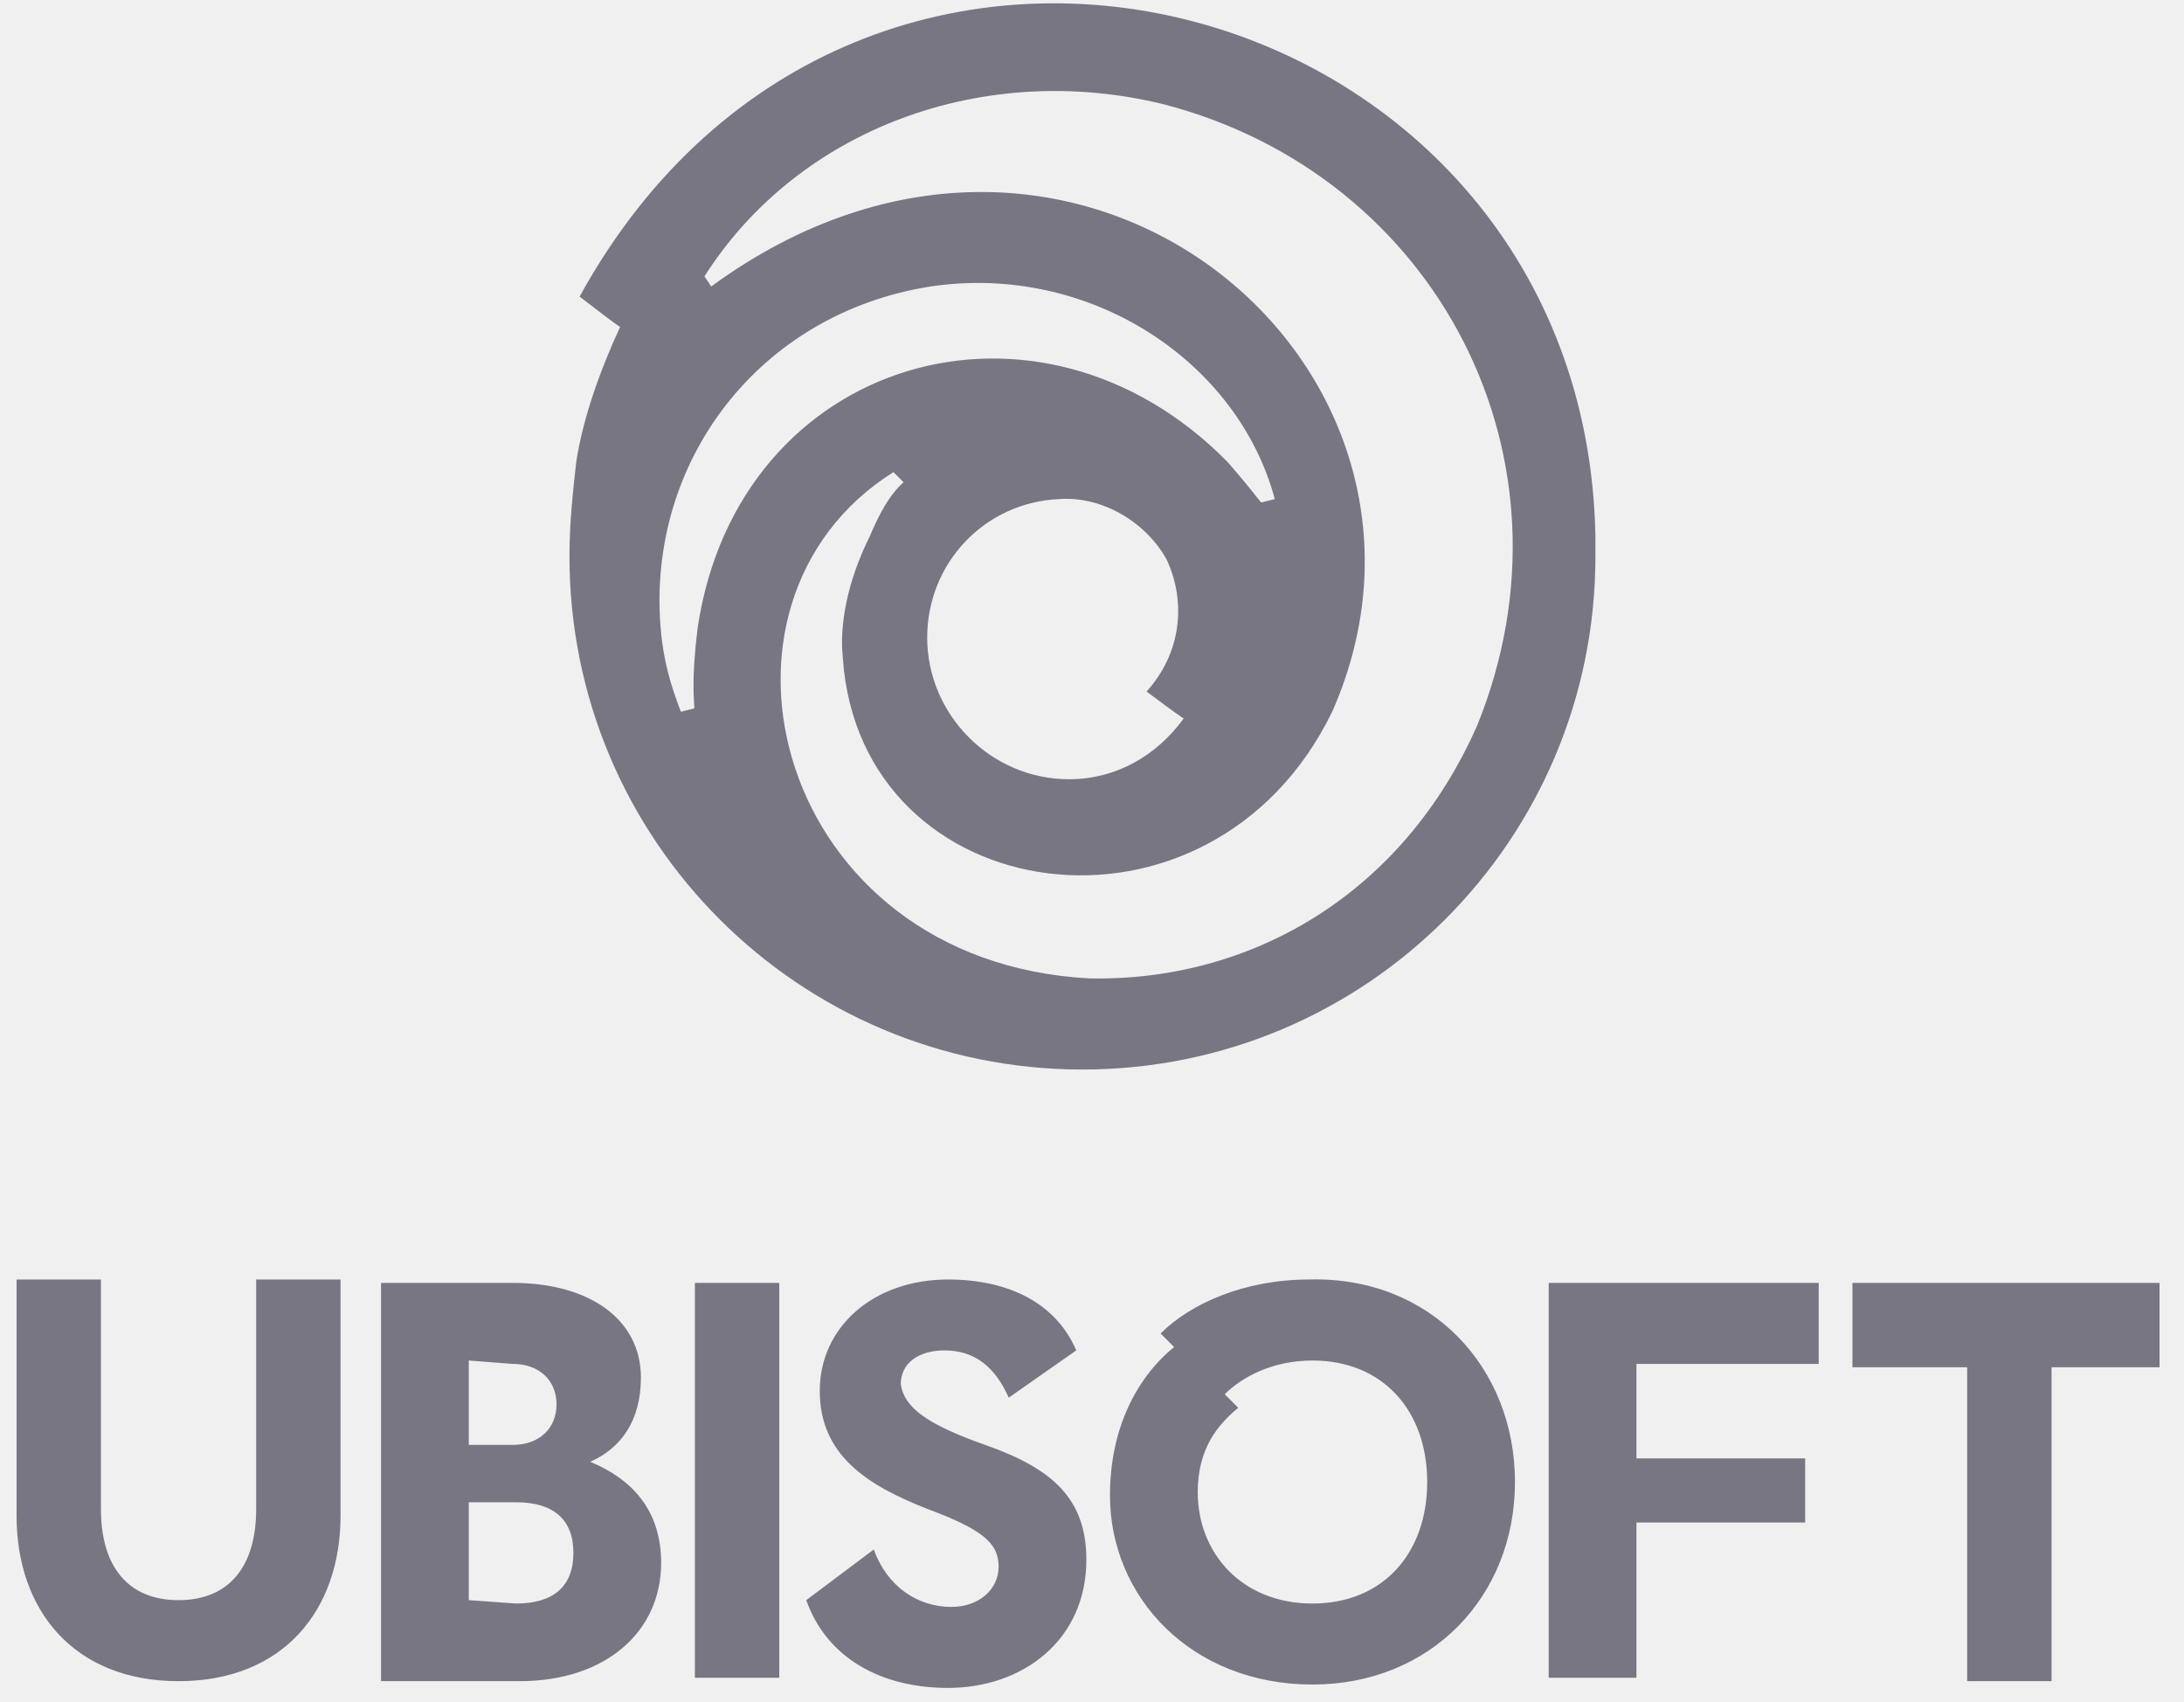
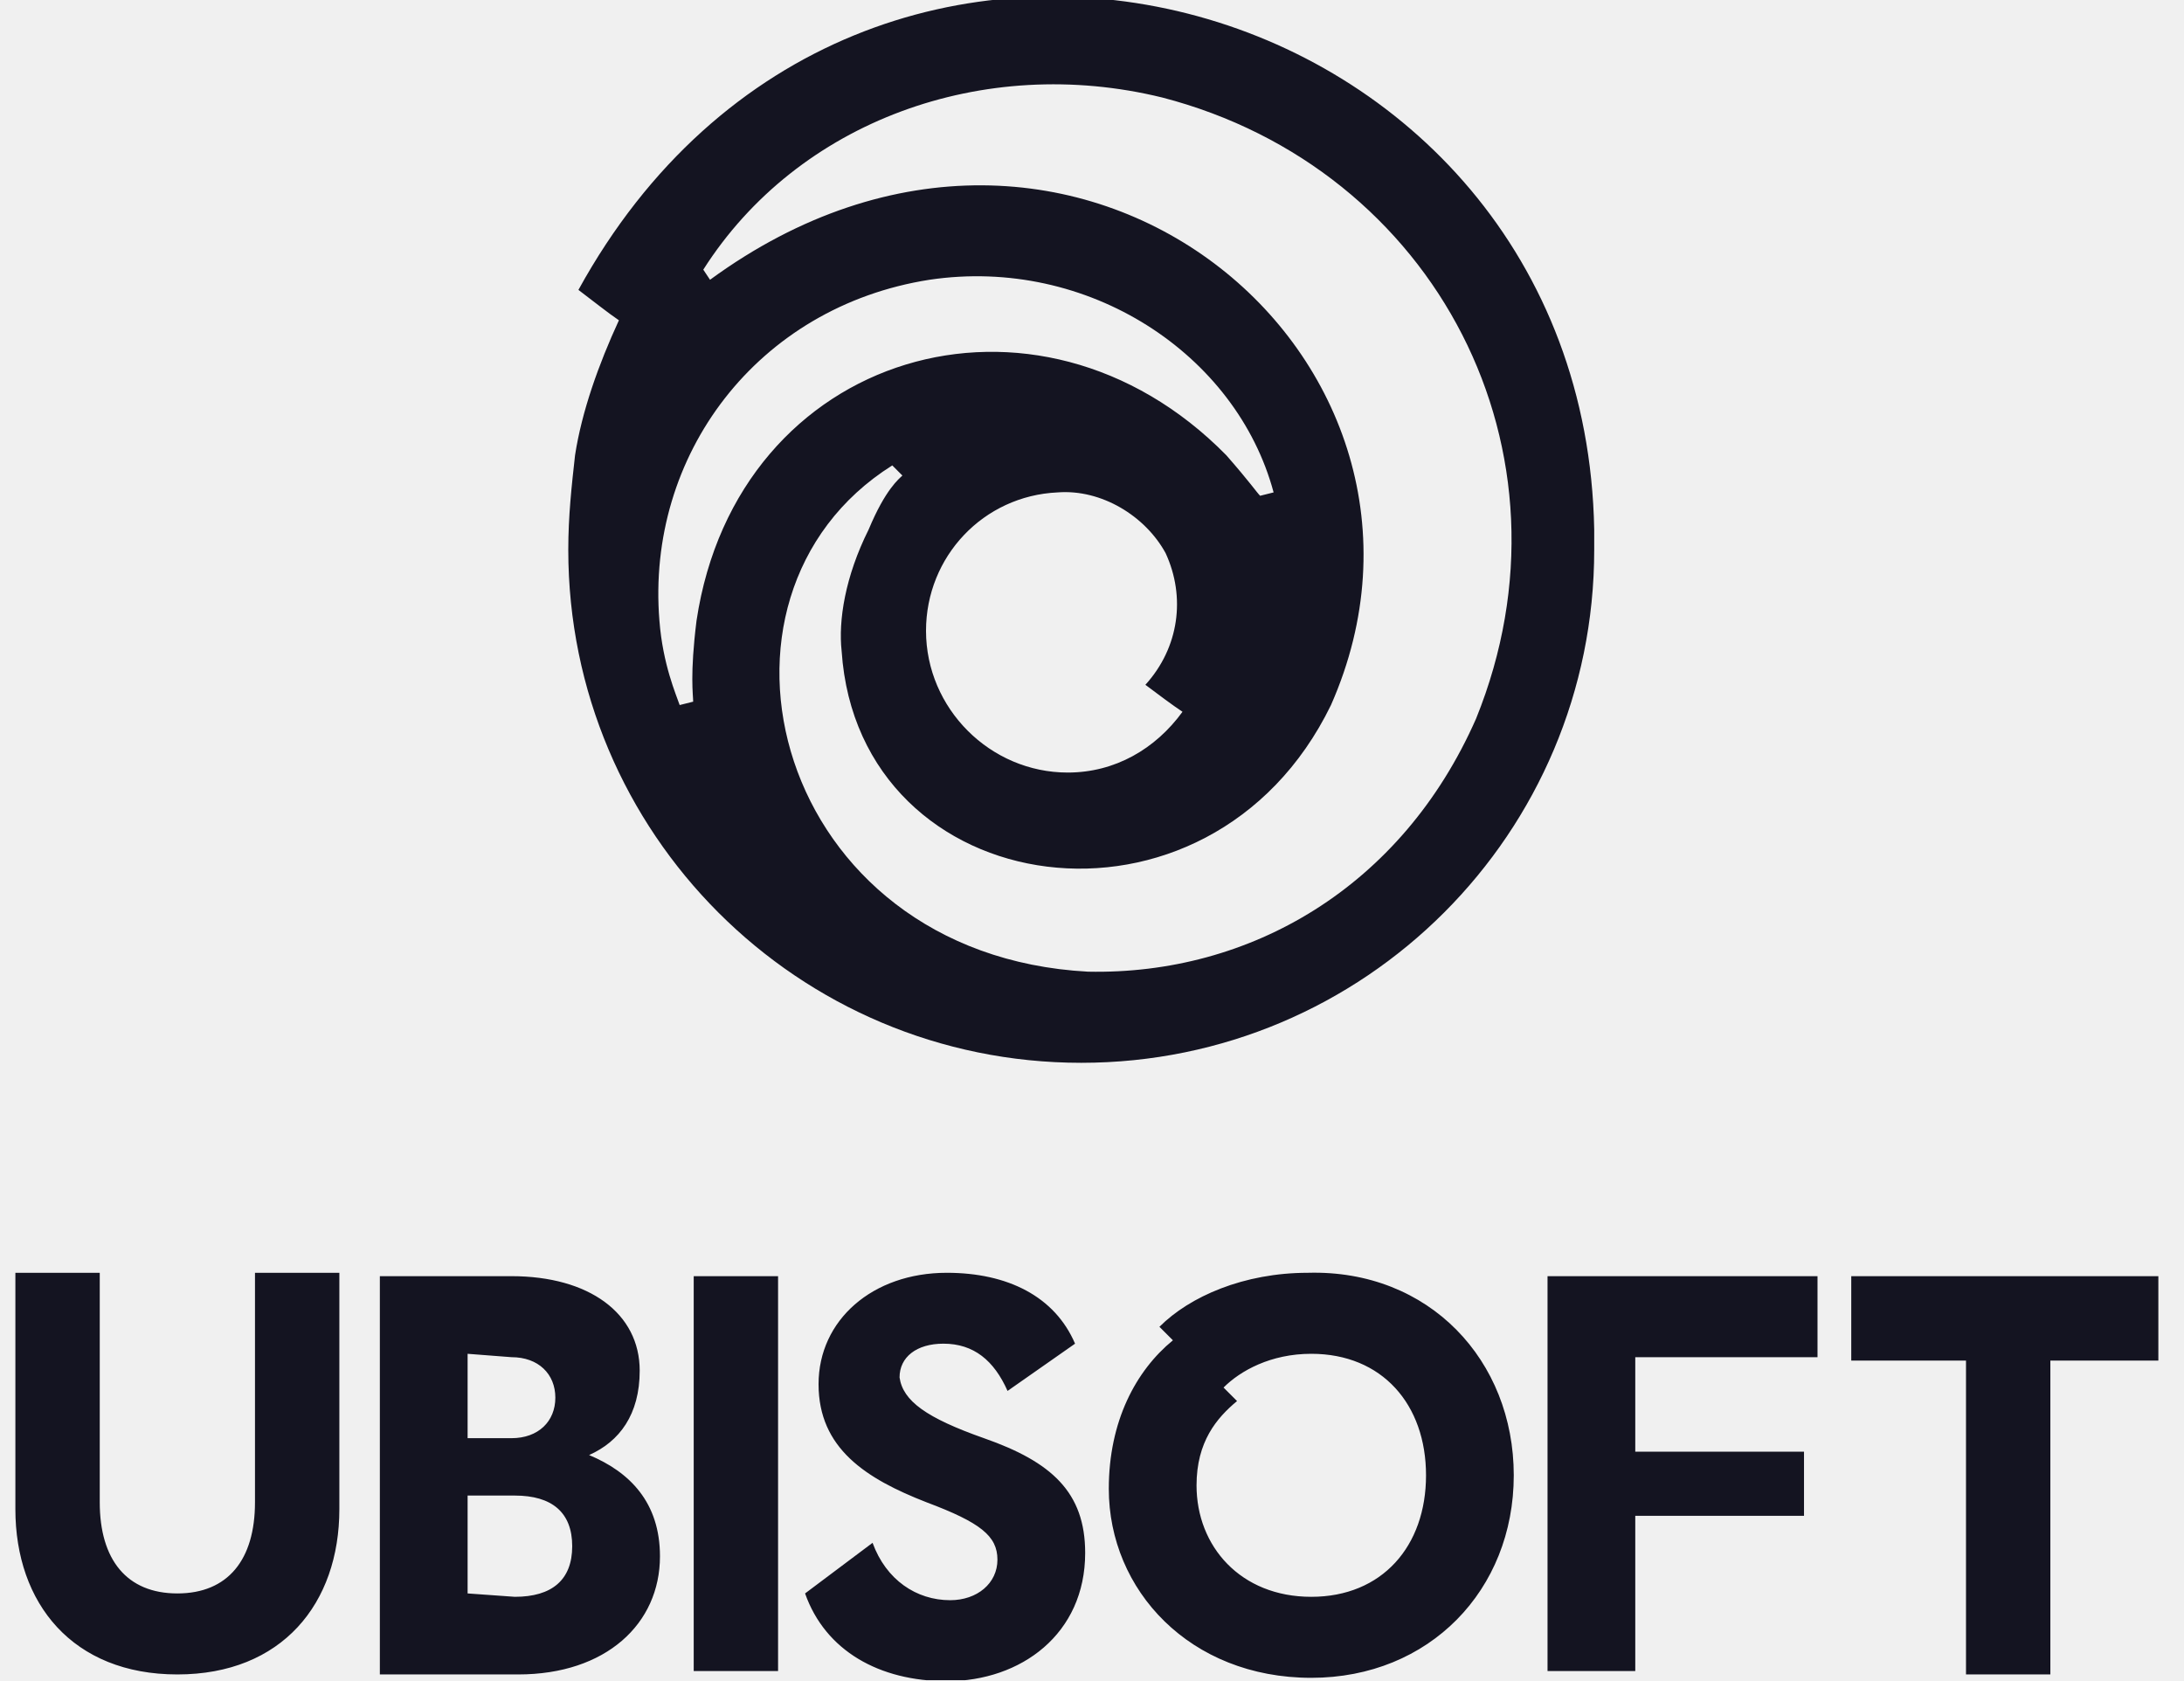
- <svg xmlns="http://www.w3.org/2000/svg" width="104" height="81" viewBox="0 0 104 81" fill="none">
-   <path d="M75.972 25.532C75.489 -0.502 40.938 -10.144 27.6 14.122C28.243 14.604 29.046 15.247 29.528 15.568C28.564 17.657 27.761 19.907 27.439 21.996C27.279 23.442 27.118 24.889 27.118 26.496C27.118 39.995 38.046 50.923 51.545 50.923C65.044 50.923 75.972 39.995 75.972 26.496C75.972 26.174 75.972 25.853 75.972 25.532ZM33.225 29.871C32.903 32.442 33.064 33.406 33.064 33.727L32.421 33.888C32.26 33.406 31.617 31.96 31.457 29.871C30.814 21.996 36.117 14.925 44.313 13.64C51.866 12.515 58.937 17.175 60.705 23.764L60.062 23.925C59.901 23.764 59.58 23.282 58.455 21.996C49.456 12.836 35.153 17.014 33.225 29.871ZM56.366 34.21C55.08 35.977 53.152 37.102 50.902 37.102C47.206 37.102 44.152 34.049 44.152 30.353C44.152 26.817 46.884 23.925 50.42 23.764C52.509 23.603 54.598 24.889 55.562 26.657C56.526 28.746 56.205 31.156 54.598 32.924C55.241 33.406 55.884 33.888 56.366 34.21ZM70.347 34.531C66.811 42.566 59.58 46.744 51.866 46.584C36.921 45.78 32.582 28.746 42.545 22.478L43.027 22.96C42.867 23.121 42.224 23.603 41.42 25.532C40.295 27.782 39.974 29.871 40.135 31.317C40.938 43.37 57.651 45.78 63.437 33.888C70.668 17.497 51.223 0.944 33.867 13.64L33.546 13.158C38.046 6.087 46.884 2.873 55.402 4.962C68.418 8.336 75.489 21.835 70.347 34.531Z" fill="#777682" />
-   <path d="M16.216 60.921V72.17C16.216 76.67 13.484 80.045 8.502 80.045C3.521 80.045 0.789 76.67 0.789 72.17V60.921H4.806V71.849C4.806 74.581 6.092 76.188 8.502 76.188C10.913 76.188 12.199 74.581 12.199 71.849V60.921H16.216ZM31.483 74.42C31.483 77.634 28.912 80.045 24.733 80.045H18.145V61.082H24.412C28.108 61.082 30.519 62.849 30.519 65.581C30.519 67.671 29.555 68.956 28.108 69.599C30.037 70.402 31.483 71.849 31.483 74.42ZM22.323 64.778V68.795H24.412C25.698 68.795 26.501 67.992 26.501 66.867C26.501 65.742 25.698 64.939 24.412 64.939L22.323 64.778ZM24.573 76.348C26.341 76.348 27.305 75.545 27.305 73.938C27.305 72.331 26.341 71.527 24.573 71.527H22.323V76.188L24.573 76.348ZM33.09 61.082H37.108V79.884H33.09V61.082ZM46.91 68.795C50.125 69.92 51.731 71.367 51.731 74.259C51.731 78.116 48.678 80.366 45.143 80.366C41.928 80.366 39.358 78.92 38.393 76.188L41.607 73.777C42.25 75.545 43.696 76.509 45.304 76.509C46.589 76.509 47.553 75.706 47.553 74.581C47.553 73.456 46.75 72.813 44.179 71.849C41.286 70.724 39.036 69.278 39.036 66.224C39.036 63.171 41.607 60.921 45.143 60.921C48.035 60.921 50.285 62.046 51.25 64.296L48.035 66.546C47.393 65.099 46.428 64.296 44.982 64.296C43.696 64.296 42.893 64.939 42.893 65.903C43.053 67.028 44.179 67.831 46.91 68.795ZM72.141 70.563C72.141 76.027 68.123 80.205 62.499 80.205C56.713 80.205 52.856 76.027 52.856 71.206C52.856 67.992 54.142 65.581 55.91 64.135L55.267 63.492C56.713 62.046 59.285 60.921 62.338 60.921C68.123 60.76 72.141 65.099 72.141 70.563ZM67.962 70.563C67.962 67.188 65.873 64.778 62.499 64.778C60.57 64.778 59.124 65.581 58.321 66.385L58.963 67.028C57.999 67.831 57.035 68.956 57.035 71.045C57.035 73.938 59.124 76.348 62.499 76.348C65.873 76.348 67.962 73.938 67.962 70.563ZM77.926 65.099V69.438H85.961V72.492H77.926V79.884H73.748V61.082H86.604V64.939H77.926V65.099ZM102.996 65.099H97.693V80.045H93.675V65.099H88.211V61.082H102.835V65.099H102.996Z" fill="#777682" />
+ <svg xmlns="http://www.w3.org/2000/svg" width="104" height="80" viewBox="0 0 104 80" fill="none">
+   <g id="Ubisoft 1" clip-path="url(#clip0_1220_14250)">
+     <path id="Vector" d="M75.915 25.213C75.433 -0.821 40.882 -10.463 27.544 13.803C28.186 14.286 28.99 14.928 29.472 15.25C28.508 17.339 27.704 19.589 27.383 21.678C27.222 23.124 27.061 24.57 27.061 26.177C27.061 39.677 37.989 50.604 51.488 50.604C64.987 50.604 75.915 39.677 75.915 26.177C75.915 25.856 75.915 25.535 75.915 25.213ZM33.168 29.552C32.847 32.123 33.008 33.088 33.008 33.409L32.365 33.57C32.204 33.088 31.561 31.641 31.401 29.552C30.758 21.678 36.061 14.607 44.257 13.321C51.81 12.196 58.881 16.857 60.648 23.445L60.006 23.606C59.845 23.445 59.523 22.963 58.398 21.678C49.399 12.518 35.097 16.696 33.168 29.552ZM56.309 33.891C55.024 35.659 53.095 36.784 50.846 36.784C47.149 36.784 44.096 33.731 44.096 30.034C44.096 26.499 46.828 23.606 50.364 23.445C52.453 23.285 54.542 24.57 55.506 26.338C56.47 28.427 56.149 30.838 54.542 32.606C55.184 33.088 55.827 33.57 56.309 33.891ZM70.291 34.213C66.755 42.248 59.523 46.426 51.81 46.265C36.864 45.462 32.525 28.427 42.489 22.16L42.971 22.642C42.81 22.803 42.168 23.285 41.364 25.213C40.239 27.463 39.918 29.552 40.078 30.999C40.882 43.051 57.595 45.462 63.38 33.57C70.612 17.178 51.167 0.626 33.811 13.321L33.49 12.839C37.989 5.768 46.828 2.554 55.345 4.643C68.362 8.018 75.433 21.517 70.291 34.213Z" fill="#141421" />
+     <path id="Vector_2" d="M16.16 60.602V71.852C16.16 76.351 13.428 79.726 8.446 79.726C3.464 79.726 0.732 76.351 0.732 71.852V60.602H4.75V71.53C4.75 74.262 6.036 75.869 8.446 75.869C10.857 75.869 12.142 74.262 12.142 71.53V60.602H16.16ZM31.427 74.102C31.427 77.316 28.855 79.726 24.677 79.726H18.088V60.763H24.356C28.052 60.763 30.462 62.531 30.462 65.263C30.462 67.352 29.498 68.638 28.052 69.28C29.981 70.084 31.427 71.53 31.427 74.102ZM22.267 64.459V68.477H24.356C25.641 68.477 26.445 67.673 26.445 66.549C26.445 65.424 25.641 64.62 24.356 64.62L22.267 64.459ZM24.516 76.03C26.284 76.03 27.248 75.226 27.248 73.619C27.248 72.012 26.284 71.209 24.516 71.209H22.267V75.869L24.516 76.03ZM33.034 60.763H37.051V79.565H33.034V60.763ZM46.854 68.477C50.069 69.602 51.675 71.048 51.675 73.941C51.675 77.798 48.622 80.047 45.087 80.047C41.872 80.047 39.301 78.601 38.337 75.869L41.551 73.459C42.194 75.226 43.64 76.191 45.247 76.191C46.533 76.191 47.497 75.387 47.497 74.262C47.497 73.137 46.693 72.495 44.122 71.53C41.23 70.405 38.979 68.959 38.979 65.906C38.979 62.852 41.551 60.602 45.087 60.602C47.979 60.602 50.229 61.727 51.193 63.977L47.979 66.227C47.336 64.781 46.372 63.977 44.925 63.977C43.64 63.977 42.836 64.62 42.836 65.584C42.997 66.709 44.122 67.513 46.854 68.477ZM72.084 70.245C72.084 75.709 68.067 79.887 62.442 79.887C56.657 79.887 52.8 75.709 52.8 70.887C52.8 67.673 54.086 65.263 55.853 63.816L55.211 63.174C56.657 61.727 59.228 60.602 62.282 60.602C68.067 60.442 72.084 64.781 72.084 70.245ZM67.906 70.245C67.906 66.87 65.817 64.459 62.442 64.459C60.514 64.459 59.067 65.263 58.264 66.066L58.907 66.709C57.942 67.513 56.978 68.638 56.978 70.727C56.978 73.619 59.067 76.03 62.442 76.03C65.817 76.03 67.906 73.619 67.906 70.245ZM77.87 64.781V69.12H85.905V72.173H77.87V79.565H73.692V60.763H86.548V64.62H77.87V64.781ZM102.939 64.781H97.636V79.726H93.619V64.781H88.155V60.763H102.779V64.781H102.939Z" fill="#141421" />
+   </g>
+   <defs>
+     <clipPath id="clip0_1220_14250">
+       <rect width="102.278" height="80" fill="white" transform="translate(0.732422)" />
+     </clipPath>
+   </defs>
</svg>
